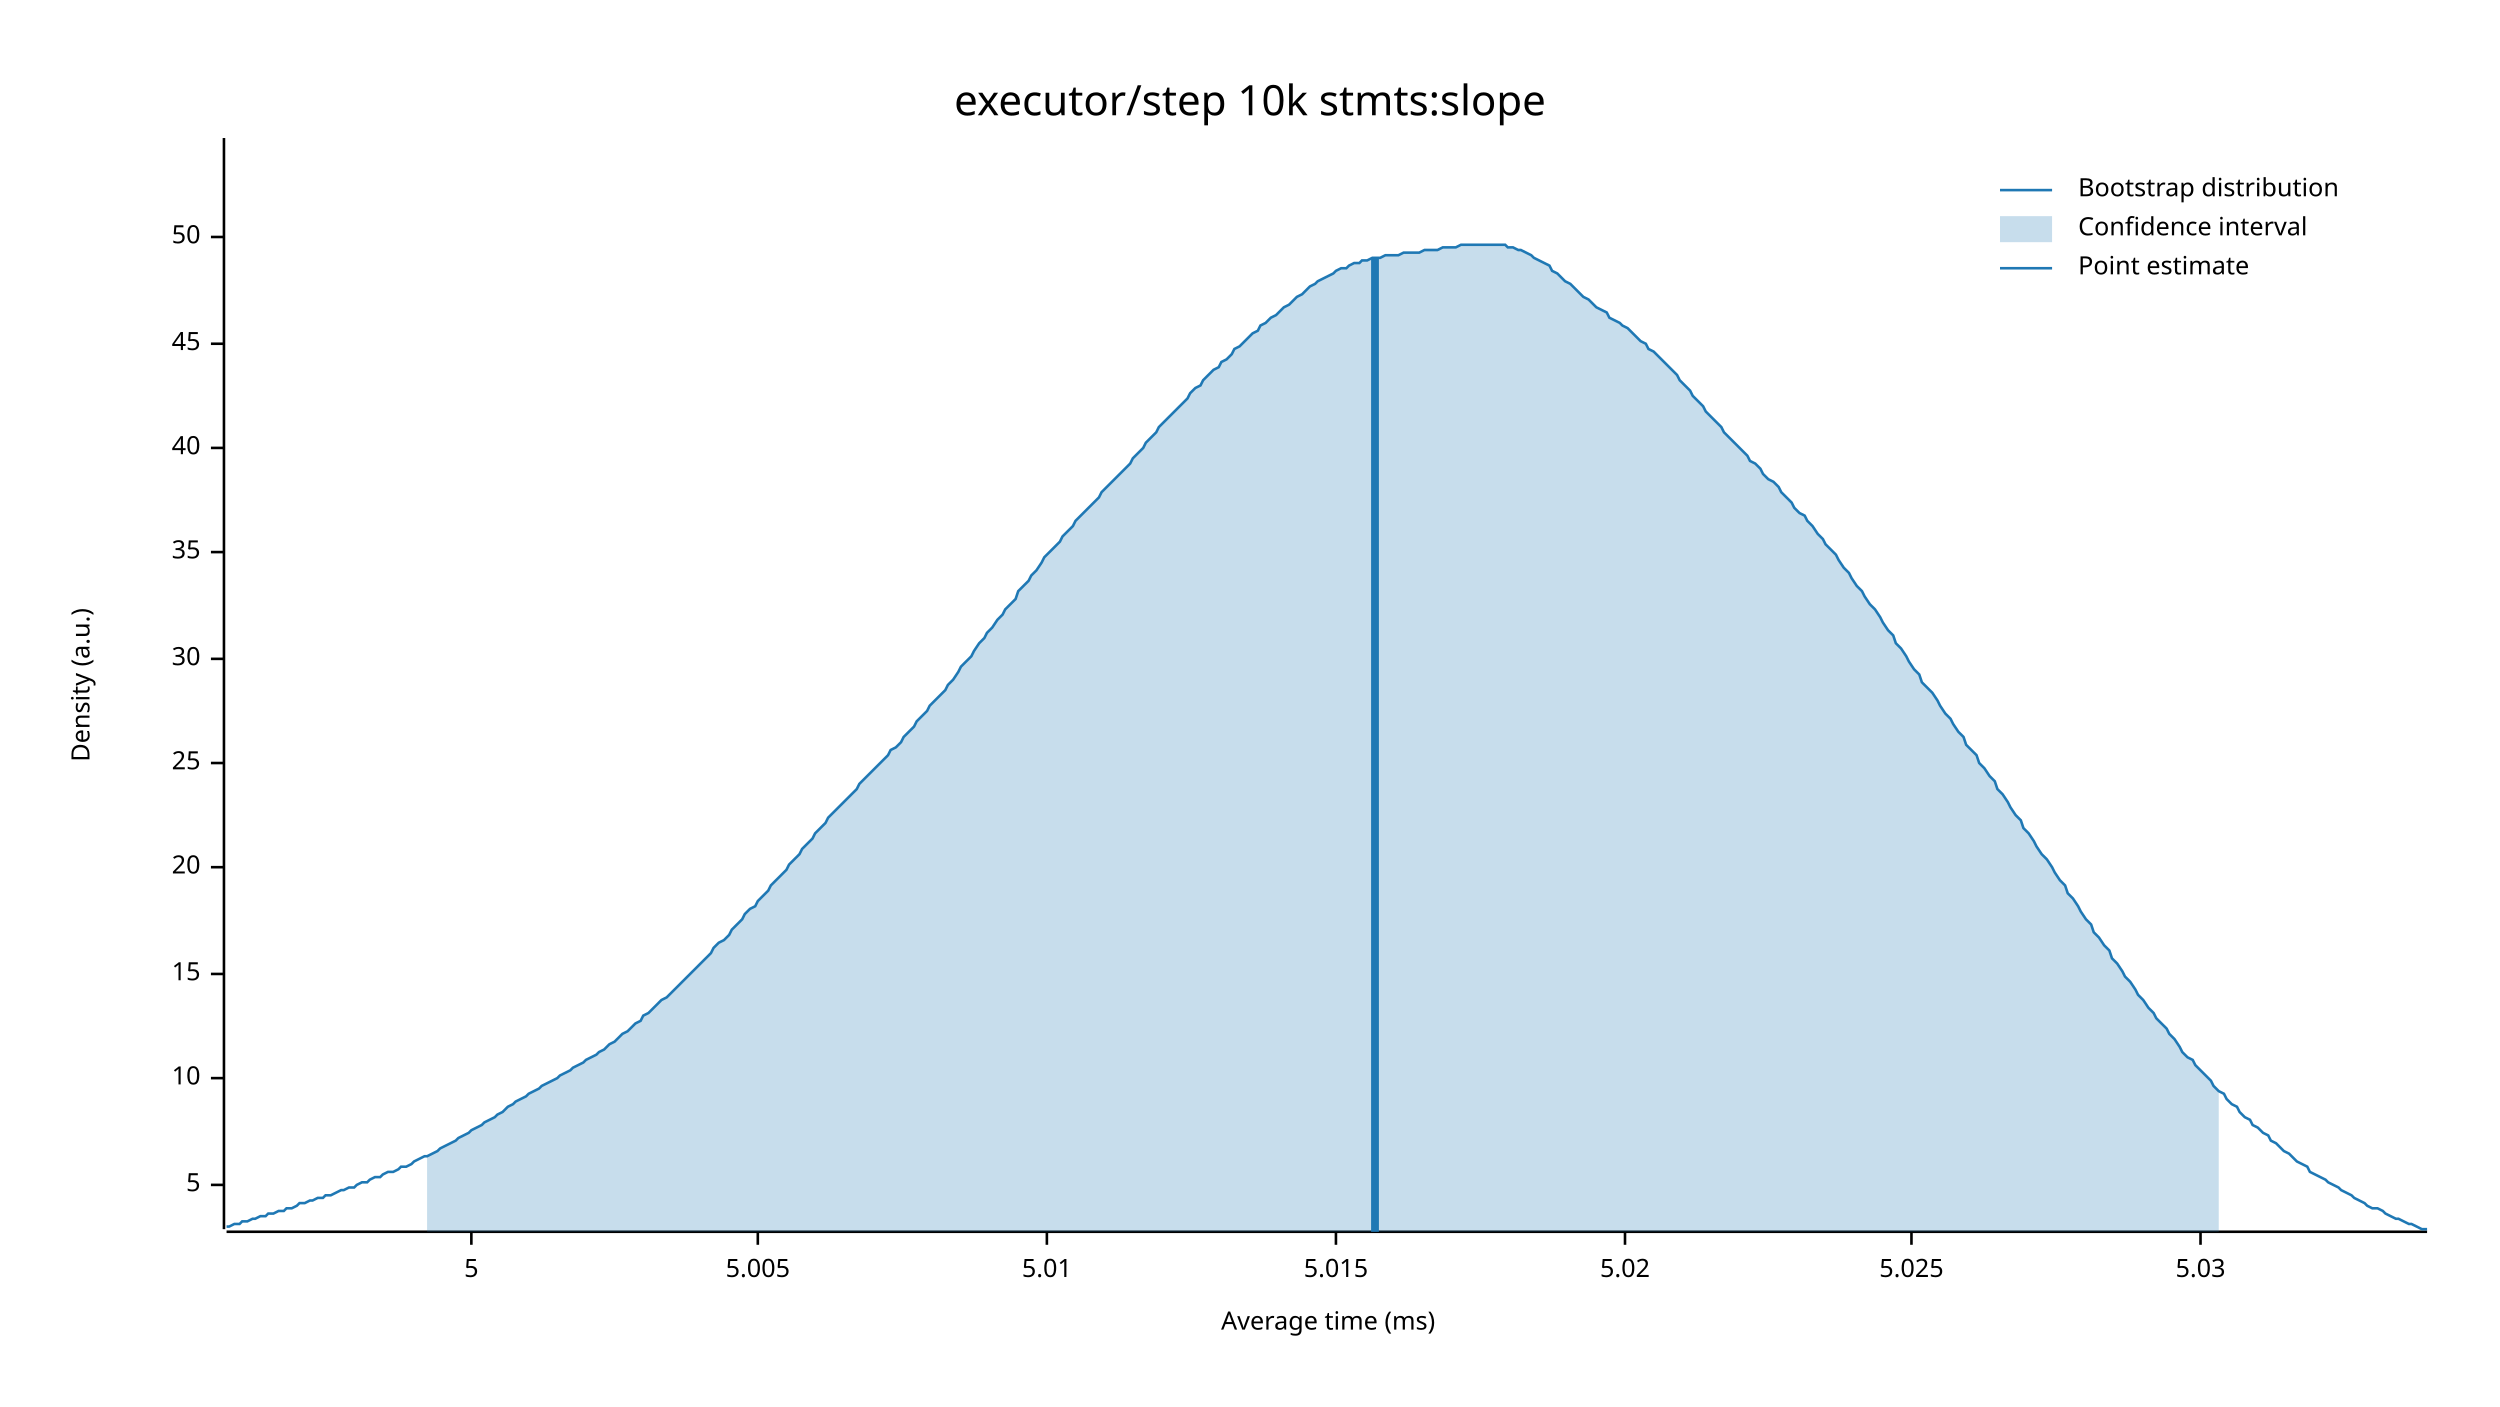
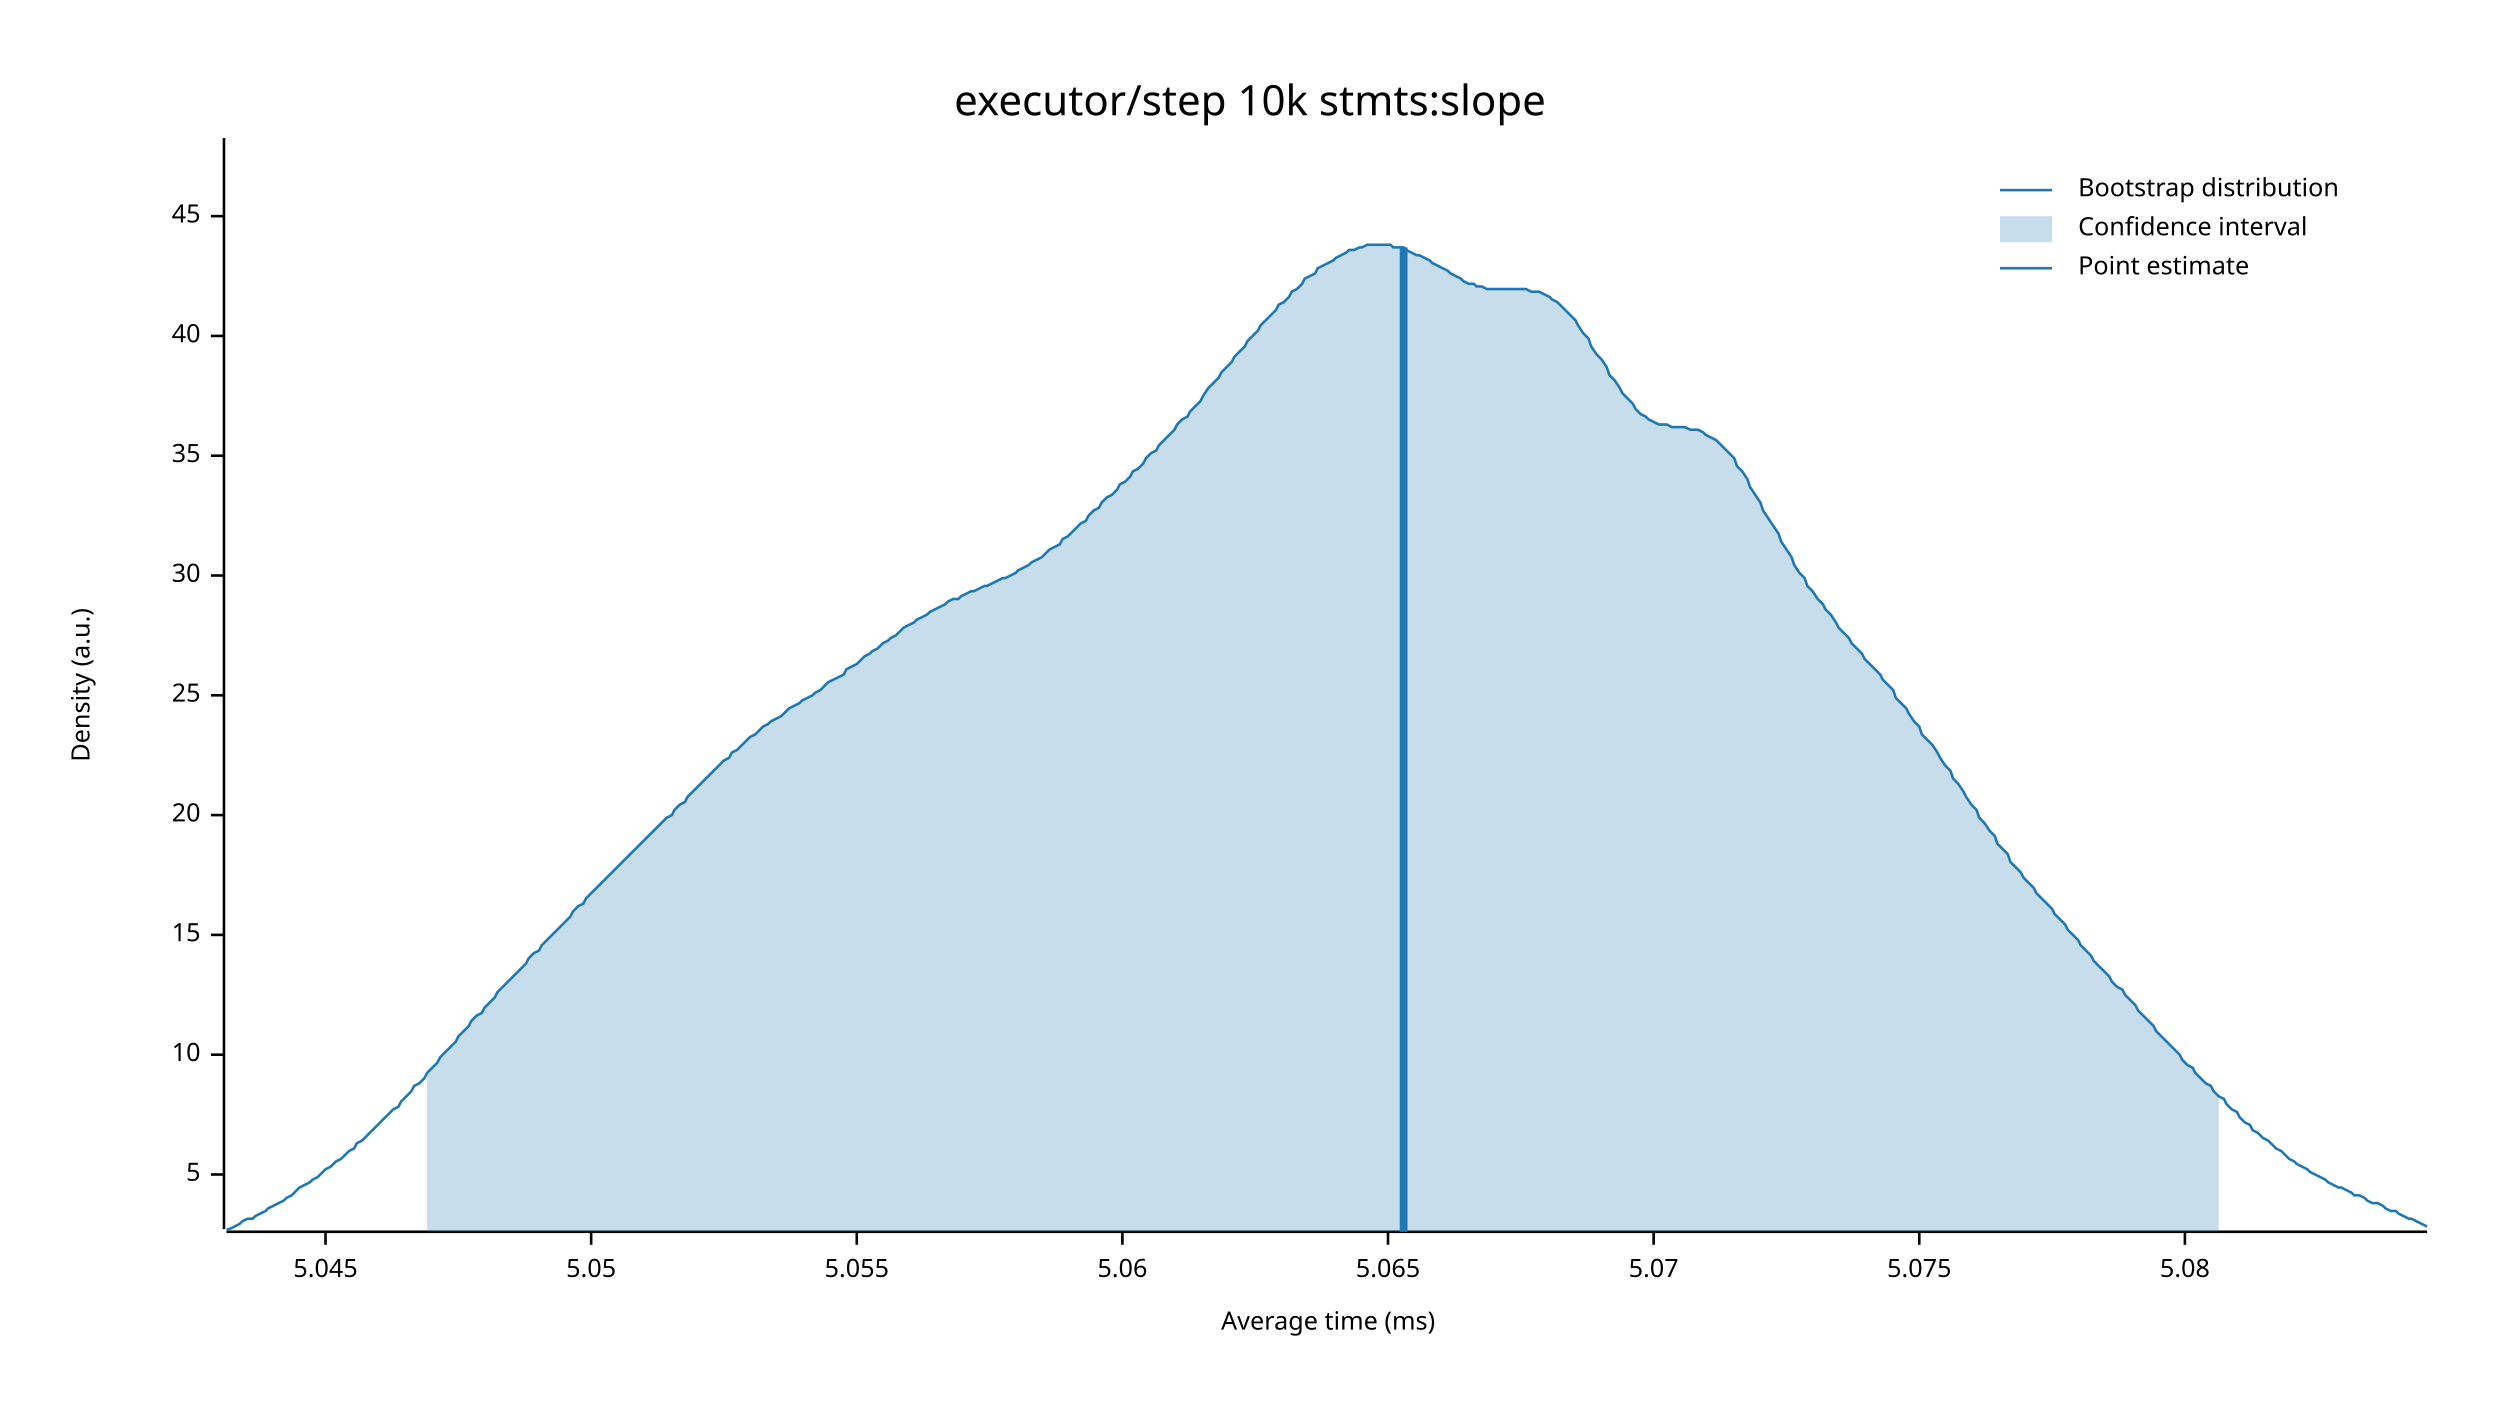
<svg xmlns="http://www.w3.org/2000/svg" width="960" height="540" viewBox="0 0 960 540">
  <text x="480" y="32" dy="0.76em" text-anchor="middle" font-family="sans-serif" font-size="16.129" opacity="1" fill="#000000">
executor/step 10k stmts:slope
</text>
  <text x="27" y="263" dy="0.76em" text-anchor="middle" font-family="sans-serif" font-size="9.677" opacity="1" fill="#000000" transform="rotate(270, 27, 263)">
Density (a.u.)
</text>
  <text x="510" y="513" dy="-0.5ex" text-anchor="middle" font-family="sans-serif" font-size="9.677" opacity="1" fill="#000000">
Average time (ms)
</text>
  <polyline fill="none" opacity="1" stroke="#000000" stroke-width="1" points="86,53 86,472 " />
-   <text x="77" y="455" dy="0.5ex" text-anchor="end" font-family="sans-serif" font-size="9.677" opacity="1" fill="#000000">
+   <text x="77" y="451" dy="0.5ex" text-anchor="end" font-family="sans-serif" font-size="9.677" opacity="1" fill="#000000">
5
</text>
-   <polyline fill="none" opacity="1" stroke="#000000" stroke-width="1" points="81,455 86,455 " />
-   <text x="77" y="414" dy="0.5ex" text-anchor="end" font-family="sans-serif" font-size="9.677" opacity="1" fill="#000000">
+   <polyline fill="none" opacity="1" stroke="#000000" stroke-width="1" points="81,451 86,451 " />
+   <text x="77" y="405" dy="0.5ex" text-anchor="end" font-family="sans-serif" font-size="9.677" opacity="1" fill="#000000">
10
</text>
-   <polyline fill="none" opacity="1" stroke="#000000" stroke-width="1" points="81,414 86,414 " />
-   <text x="77" y="374" dy="0.5ex" text-anchor="end" font-family="sans-serif" font-size="9.677" opacity="1" fill="#000000">
+   <polyline fill="none" opacity="1" stroke="#000000" stroke-width="1" points="81,405 86,405 " />
+   <text x="77" y="359" dy="0.5ex" text-anchor="end" font-family="sans-serif" font-size="9.677" opacity="1" fill="#000000">
15
</text>
-   <polyline fill="none" opacity="1" stroke="#000000" stroke-width="1" points="81,374 86,374 " />
-   <text x="77" y="333" dy="0.5ex" text-anchor="end" font-family="sans-serif" font-size="9.677" opacity="1" fill="#000000">
+   <polyline fill="none" opacity="1" stroke="#000000" stroke-width="1" points="81,359 86,359 " />
+   <text x="77" y="313" dy="0.5ex" text-anchor="end" font-family="sans-serif" font-size="9.677" opacity="1" fill="#000000">
20
</text>
-   <polyline fill="none" opacity="1" stroke="#000000" stroke-width="1" points="81,333 86,333 " />
-   <text x="77" y="293" dy="0.5ex" text-anchor="end" font-family="sans-serif" font-size="9.677" opacity="1" fill="#000000">
+   <polyline fill="none" opacity="1" stroke="#000000" stroke-width="1" points="81,313 86,313 " />
+   <text x="77" y="267" dy="0.5ex" text-anchor="end" font-family="sans-serif" font-size="9.677" opacity="1" fill="#000000">
25
</text>
-   <polyline fill="none" opacity="1" stroke="#000000" stroke-width="1" points="81,293 86,293 " />
-   <text x="77" y="253" dy="0.5ex" text-anchor="end" font-family="sans-serif" font-size="9.677" opacity="1" fill="#000000">
+   <polyline fill="none" opacity="1" stroke="#000000" stroke-width="1" points="81,267 86,267 " />
+   <text x="77" y="221" dy="0.5ex" text-anchor="end" font-family="sans-serif" font-size="9.677" opacity="1" fill="#000000">
30
</text>
-   <polyline fill="none" opacity="1" stroke="#000000" stroke-width="1" points="81,253 86,253 " />
-   <text x="77" y="212" dy="0.5ex" text-anchor="end" font-family="sans-serif" font-size="9.677" opacity="1" fill="#000000">
+   <polyline fill="none" opacity="1" stroke="#000000" stroke-width="1" points="81,221 86,221 " />
+   <text x="77" y="175" dy="0.5ex" text-anchor="end" font-family="sans-serif" font-size="9.677" opacity="1" fill="#000000">
35
</text>
-   <polyline fill="none" opacity="1" stroke="#000000" stroke-width="1" points="81,212 86,212 " />
-   <text x="77" y="172" dy="0.5ex" text-anchor="end" font-family="sans-serif" font-size="9.677" opacity="1" fill="#000000">
+   <polyline fill="none" opacity="1" stroke="#000000" stroke-width="1" points="81,175 86,175 " />
+   <text x="77" y="129" dy="0.5ex" text-anchor="end" font-family="sans-serif" font-size="9.677" opacity="1" fill="#000000">
40
</text>
-   <polyline fill="none" opacity="1" stroke="#000000" stroke-width="1" points="81,172 86,172 " />
-   <text x="77" y="132" dy="0.5ex" text-anchor="end" font-family="sans-serif" font-size="9.677" opacity="1" fill="#000000">
+   <polyline fill="none" opacity="1" stroke="#000000" stroke-width="1" points="81,129 86,129 " />
+   <text x="77" y="83" dy="0.5ex" text-anchor="end" font-family="sans-serif" font-size="9.677" opacity="1" fill="#000000">
45
</text>
-   <polyline fill="none" opacity="1" stroke="#000000" stroke-width="1" points="81,132 86,132 " />
-   <text x="77" y="91" dy="0.5ex" text-anchor="end" font-family="sans-serif" font-size="9.677" opacity="1" fill="#000000">
- 50
+   <polyline fill="none" opacity="1" stroke="#000000" stroke-width="1" points="81,83 86,83 " />
+   <polyline fill="none" opacity="1" stroke="#000000" stroke-width="1" points="87,473 932,473 " />
+   <text x="125" y="483" dy="0.76em" text-anchor="middle" font-family="sans-serif" font-size="9.677" opacity="1" fill="#000000">
+ 5.045
</text>
-   <polyline fill="none" opacity="1" stroke="#000000" stroke-width="1" points="81,91 86,91 " />
-   <polyline fill="none" opacity="1" stroke="#000000" stroke-width="1" points="87,473 932,473 " />
-   <text x="181" y="483" dy="0.76em" text-anchor="middle" font-family="sans-serif" font-size="9.677" opacity="1" fill="#000000">
- 5
+   <polyline fill="none" opacity="1" stroke="#000000" stroke-width="1" points="125,473 125,478 " />
+   <text x="227" y="483" dy="0.76em" text-anchor="middle" font-family="sans-serif" font-size="9.677" opacity="1" fill="#000000">
+ 5.05
</text>
-   <polyline fill="none" opacity="1" stroke="#000000" stroke-width="1" points="181,473 181,478 " />
-   <text x="291" y="483" dy="0.76em" text-anchor="middle" font-family="sans-serif" font-size="9.677" opacity="1" fill="#000000">
- 5.005
+   <polyline fill="none" opacity="1" stroke="#000000" stroke-width="1" points="227,473 227,478 " />
+   <text x="329" y="483" dy="0.76em" text-anchor="middle" font-family="sans-serif" font-size="9.677" opacity="1" fill="#000000">
+ 5.055
</text>
-   <polyline fill="none" opacity="1" stroke="#000000" stroke-width="1" points="291,473 291,478 " />
-   <text x="402" y="483" dy="0.76em" text-anchor="middle" font-family="sans-serif" font-size="9.677" opacity="1" fill="#000000">
- 5.01
+   <polyline fill="none" opacity="1" stroke="#000000" stroke-width="1" points="329,473 329,478 " />
+   <text x="431" y="483" dy="0.76em" text-anchor="middle" font-family="sans-serif" font-size="9.677" opacity="1" fill="#000000">
+ 5.06
</text>
-   <polyline fill="none" opacity="1" stroke="#000000" stroke-width="1" points="402,473 402,478 " />
-   <text x="513" y="483" dy="0.76em" text-anchor="middle" font-family="sans-serif" font-size="9.677" opacity="1" fill="#000000">
- 5.015
+   <polyline fill="none" opacity="1" stroke="#000000" stroke-width="1" points="431,473 431,478 " />
+   <text x="533" y="483" dy="0.76em" text-anchor="middle" font-family="sans-serif" font-size="9.677" opacity="1" fill="#000000">
+ 5.065
</text>
-   <polyline fill="none" opacity="1" stroke="#000000" stroke-width="1" points="513,473 513,478 " />
-   <text x="624" y="483" dy="0.76em" text-anchor="middle" font-family="sans-serif" font-size="9.677" opacity="1" fill="#000000">
- 5.02
+   <polyline fill="none" opacity="1" stroke="#000000" stroke-width="1" points="533,473 533,478 " />
+   <text x="635" y="483" dy="0.76em" text-anchor="middle" font-family="sans-serif" font-size="9.677" opacity="1" fill="#000000">
+ 5.07
</text>
-   <polyline fill="none" opacity="1" stroke="#000000" stroke-width="1" points="624,473 624,478 " />
-   <text x="734" y="483" dy="0.76em" text-anchor="middle" font-family="sans-serif" font-size="9.677" opacity="1" fill="#000000">
- 5.025
+   <polyline fill="none" opacity="1" stroke="#000000" stroke-width="1" points="635,473 635,478 " />
+   <text x="737" y="483" dy="0.76em" text-anchor="middle" font-family="sans-serif" font-size="9.677" opacity="1" fill="#000000">
+ 5.075
</text>
-   <polyline fill="none" opacity="1" stroke="#000000" stroke-width="1" points="734,473 734,478 " />
-   <text x="845" y="483" dy="0.76em" text-anchor="middle" font-family="sans-serif" font-size="9.677" opacity="1" fill="#000000">
- 5.03
+   <polyline fill="none" opacity="1" stroke="#000000" stroke-width="1" points="737,473 737,478 " />
+   <text x="839" y="483" dy="0.76em" text-anchor="middle" font-family="sans-serif" font-size="9.677" opacity="1" fill="#000000">
+ 5.08
</text>
-   <polyline fill="none" opacity="1" stroke="#000000" stroke-width="1" points="845,473 845,478 " />
-   <polyline fill="none" opacity="1" stroke="#1F78B4" stroke-width="1" points="87,471 88,471 90,470 92,470 93,469 95,469 97,468 98,468 100,467 102,467 103,466 105,466 107,465 109,465 110,464 112,464 114,463 115,462 117,462 119,461 120,461 122,460 124,460 125,459 127,459 129,458 131,457 132,457 134,456 136,456 137,455 139,454 141,454 142,453 144,452 146,452 147,451 149,450 151,450 153,449 154,448 156,448 158,447 159,446 161,445 163,444 164,444 166,443 168,442 169,441 171,440 173,439 175,438 176,437 178,436 180,435 181,434 183,433 185,432 186,431 188,430 190,429 191,428 193,427 195,425 197,424 198,423 200,422 202,421 203,420 205,419 207,418 208,417 210,416 212,415 214,414 215,413 217,412 219,411 220,410 222,409 224,408 225,407 227,406 229,405 230,404 232,403 234,401 236,400 237,399 239,397 241,396 242,395 244,393 246,392 247,390 249,389 251,387 252,386 254,384 256,383 258,381 259,380 261,378 263,376 264,375 266,373 268,371 269,370 271,368 273,366 274,364 276,362 278,361 280,359 281,357 283,355 285,353 286,351 288,349 290,348 291,346 293,344 295,342 296,340 298,338 300,336 302,334 303,332 305,330 307,328 308,326 310,324 312,322 313,320 315,318 317,316 318,314 320,312 322,310 324,308 325,307 327,305 329,303 330,301 332,299 334,297 335,296 337,294 339,292 341,290 342,288 344,287 346,285 347,283 349,281 351,279 352,277 354,275 356,273 357,271 359,269 361,267 363,265 364,263 366,261 368,258 369,256 371,254 373,252 374,250 376,247 378,245 379,243 381,241 383,238 385,236 386,234 388,232 390,230 391,227 393,225 395,223 396,221 398,219 400,216 401,214 403,212 405,210 407,208 408,206 410,204 412,202 413,200 415,198 417,196 418,195 420,193 422,191 423,189 425,187 427,185 429,183 430,182 432,180 434,178 435,176 437,174 439,172 440,170 442,168 444,166 445,164 447,162 449,160 451,158 452,157 454,155 456,153 457,151 459,149 461,148 462,146 464,144 466,142 468,141 469,139 471,138 473,136 474,134 476,133 478,131 479,130 481,128 483,127 484,125 486,124 488,122 490,121 491,120 493,118 495,117 496,116 498,114 500,113 501,112 503,110 505,109 506,108 508,107 510,106 512,105 513,104 515,103 517,103 518,102 520,101 522,101 523,100 525,100 527,99 528,99 530,99 532,98 534,98 535,98 537,98 539,97 540,97 542,97 544,97 545,97 547,96 549,96 550,96 552,96 554,95 556,95 557,95 559,95 561,94 562,94 564,94 566,94 567,94 569,94 571,94 573,94 574,94 576,94 578,94 579,95 581,95 583,96 584,96 586,97 588,98 589,99 591,100 593,101 595,102 596,104 598,105 600,107 601,108 603,109 605,111 606,112 608,114 610,115 611,116 613,118 615,119 617,120 618,122 620,123 622,124 623,125 625,126 627,128 628,129 630,131 632,132 633,134 635,135 637,137 639,139 640,140 642,142 644,144 645,146 647,148 649,150 650,152 652,154 654,156 655,158 657,160 659,162 661,164 662,166 664,168 666,170 667,171 669,173 671,175 672,177 674,178 676,180 677,182 679,184 681,185 683,187 684,189 686,191 688,193 689,195 691,197 693,198 694,200 696,202 698,205 700,207 701,209 703,211 705,213 706,215 708,218 710,220 711,222 713,225 715,227 716,229 718,232 720,234 722,237 723,239 725,242 727,244 728,247 730,249 732,252 733,254 735,257 737,259 738,262 740,264 742,266 744,269 745,271 747,274 749,276 750,278 752,281 754,283 755,286 757,288 759,290 760,293 762,295 764,298 766,300 767,303 769,305 771,308 772,310 774,313 776,315 777,318 779,320 781,323 782,325 784,328 786,330 788,333 789,335 791,338 793,340 794,343 796,345 798,348 799,350 801,353 803,355 804,358 806,360 808,363 810,365 811,368 813,370 815,373 816,375 818,377 820,380 821,382 823,384 825,387 827,389 828,391 830,393 832,395 833,397 835,399 837,402 838,404 840,406 842,407 843,409 845,411 847,413 849,415 850,417 852,419 854,420 855,422 857,424 859,425 860,427 862,429 864,430 865,432 867,433 869,435 871,436 872,438 874,439 876,441 877,442 879,443 881,445 882,446 884,447 886,448 887,450 889,451 891,452 893,453 894,454 896,455 898,456 899,457 901,458 903,459 904,460 906,461 908,462 909,463 911,464 913,464 915,465 916,466 918,467 920,468 921,468 923,469 925,470 926,470 928,471 930,472 932,472 " />
-   <polygon opacity="0.25" fill="#1F78B4" points="164,444 166,443 168,442 169,441 171,440 173,439 175,438 176,437 178,436 180,435 181,434 183,433 185,432 186,431 188,430 190,429 191,428 193,427 195,425 197,424 198,423 200,422 202,421 203,420 205,419 207,418 208,417 210,416 212,415 214,414 215,413 217,412 219,411 220,410 222,409 224,408 225,407 227,406 229,405 230,404 232,403 234,401 236,400 237,399 239,397 241,396 242,395 244,393 246,392 247,390 249,389 251,387 252,386 254,384 256,383 258,381 259,380 261,378 263,376 264,375 266,373 268,371 269,370 271,368 273,366 274,364 276,362 278,361 280,359 281,357 283,355 285,353 286,351 288,349 290,348 291,346 293,344 295,342 296,340 298,338 300,336 302,334 303,332 305,330 307,328 308,326 310,324 312,322 313,320 315,318 317,316 318,314 320,312 322,310 324,308 325,307 327,305 329,303 330,301 332,299 334,297 335,296 337,294 339,292 341,290 342,288 344,287 346,285 347,283 349,281 351,279 352,277 354,275 356,273 357,271 359,269 361,267 363,265 364,263 366,261 368,258 369,256 371,254 373,252 374,250 376,247 378,245 379,243 381,241 383,238 385,236 386,234 388,232 390,230 391,227 393,225 395,223 396,221 398,219 400,216 401,214 403,212 405,210 407,208 408,206 410,204 412,202 413,200 415,198 417,196 418,195 420,193 422,191 423,189 425,187 427,185 429,183 430,182 432,180 434,178 435,176 437,174 439,172 440,170 442,168 444,166 445,164 447,162 449,160 451,158 452,157 454,155 456,153 457,151 459,149 461,148 462,146 464,144 466,142 468,141 469,139 471,138 473,136 474,134 476,133 478,131 479,130 481,128 483,127 484,125 486,124 488,122 490,121 491,120 493,118 495,117 496,116 498,114 500,113 501,112 503,110 505,109 506,108 508,107 510,106 512,105 513,104 515,103 517,103 518,102 520,101 522,101 523,100 525,100 527,99 528,99 530,99 532,98 534,98 535,98 537,98 539,97 540,97 542,97 544,97 545,97 547,96 549,96 550,96 552,96 554,95 556,95 557,95 559,95 561,94 562,94 564,94 566,94 567,94 569,94 571,94 573,94 574,94 576,94 578,94 579,95 581,95 583,96 584,96 586,97 588,98 589,99 591,100 593,101 595,102 596,104 598,105 600,107 601,108 603,109 605,111 606,112 608,114 610,115 611,116 613,118 615,119 617,120 618,122 620,123 622,124 623,125 625,126 627,128 628,129 630,131 632,132 633,134 635,135 637,137 639,139 640,140 642,142 644,144 645,146 647,148 649,150 650,152 652,154 654,156 655,158 657,160 659,162 661,164 662,166 664,168 666,170 667,171 669,173 671,175 672,177 674,178 676,180 677,182 679,184 681,185 683,187 684,189 686,191 688,193 689,195 691,197 693,198 694,200 696,202 698,205 700,207 701,209 703,211 705,213 706,215 708,218 710,220 711,222 713,225 715,227 716,229 718,232 720,234 722,237 723,239 725,242 727,244 728,247 730,249 732,252 733,254 735,257 737,259 738,262 740,264 742,266 744,269 745,271 747,274 749,276 750,278 752,281 754,283 755,286 757,288 759,290 760,293 762,295 764,298 766,300 767,303 769,305 771,308 772,310 774,313 776,315 777,318 779,320 781,323 782,325 784,328 786,330 788,333 789,335 791,338 793,340 794,343 796,345 798,348 799,350 801,353 803,355 804,358 806,360 808,363 810,365 811,368 813,370 815,373 816,375 818,377 820,380 821,382 823,384 825,387 827,389 828,391 830,393 832,395 833,397 835,399 837,402 838,404 840,406 842,407 843,409 845,411 847,413 849,415 850,417 852,419 852,473 164,473 " />
-   <polyline fill="none" opacity="1" stroke="#1F78B4" stroke-width="3" points="528,473 528,99 " />
+   <polyline fill="none" opacity="1" stroke="#000000" stroke-width="1" points="839,473 839,478 " />
+   <polyline fill="none" opacity="1" stroke="#1F78B4" stroke-width="1" points="87,472 88,472 90,471 92,470 93,469 95,468 97,468 98,467 100,466 102,465 103,464 105,463 107,462 109,461 110,460 112,459 114,457 115,456 117,455 119,454 120,453 122,452 124,450 125,449 127,448 129,446 131,445 132,444 134,442 136,441 137,439 139,438 141,436 142,435 144,433 146,431 147,430 149,428 151,426 153,425 154,423 156,421 158,419 159,417 161,416 163,414 164,412 166,410 168,408 169,406 171,404 173,402 175,400 176,398 178,396 180,394 181,392 183,390 185,389 186,387 188,385 190,383 191,381 193,379 195,377 197,375 198,374 200,372 202,370 203,368 205,366 207,365 208,363 210,361 212,359 214,357 215,356 217,354 219,352 220,350 222,348 224,347 225,345 227,343 229,341 230,340 232,338 234,336 236,334 237,333 239,331 241,329 242,328 244,326 246,324 247,323 249,321 251,319 252,318 254,316 256,314 258,313 259,311 261,309 263,308 264,306 266,304 268,302 269,301 271,299 273,297 274,296 276,294 278,292 280,291 281,289 283,288 285,286 286,285 288,283 290,282 291,281 293,279 295,278 296,277 298,276 300,275 302,273 303,272 305,271 307,270 308,269 310,268 312,267 313,266 315,265 317,263 318,262 320,261 322,260 324,259 325,257 327,256 329,255 330,254 332,252 334,251 335,250 337,249 339,247 341,246 342,245 344,244 346,242 347,241 349,240 351,239 352,238 354,237 356,236 357,235 359,234 361,233 363,232 364,231 366,230 368,230 369,229 371,228 373,227 374,227 376,226 378,225 379,225 381,224 383,223 385,222 386,222 388,221 390,220 391,219 393,218 395,217 396,216 398,215 400,214 401,213 403,211 405,210 407,209 408,207 410,206 412,204 413,203 415,201 417,200 418,198 420,196 422,195 423,193 425,191 427,190 429,188 430,186 432,185 434,183 435,181 437,180 439,178 440,176 442,174 444,173 445,171 447,169 449,167 451,165 452,163 454,161 456,160 457,158 459,156 461,154 462,152 464,149 466,147 468,145 469,143 471,141 473,139 474,137 476,135 478,133 479,131 481,129 483,127 484,125 486,123 488,121 490,119 491,117 493,116 495,114 496,112 498,111 500,109 501,107 503,106 505,105 506,103 508,102 510,101 512,100 513,99 515,98 517,97 518,96 520,96 522,95 523,95 525,94 527,94 528,94 530,94 532,94 534,94 535,95 537,95 539,95 540,96 542,97 544,98 545,98 547,99 549,100 550,101 552,102 554,103 556,104 557,105 559,106 561,107 562,108 564,109 566,109 567,110 569,110 571,111 573,111 574,111 576,111 578,111 579,111 581,111 583,111 584,111 586,111 588,112 589,112 591,112 593,113 595,114 596,115 598,116 600,118 601,119 603,121 605,123 606,125 608,128 610,130 611,133 613,136 615,138 617,141 618,144 620,146 622,149 623,151 625,153 627,155 628,157 630,159 632,160 633,161 635,162 637,163 639,163 640,163 642,164 644,164 645,164 647,164 649,165 650,165 652,165 654,166 655,167 657,168 659,169 661,171 662,172 664,174 666,176 667,179 669,181 671,184 672,187 674,190 676,193 677,196 679,199 681,202 683,205 684,208 686,211 688,214 689,217 691,220 693,222 694,225 696,227 698,230 700,232 701,234 703,236 705,239 706,241 708,243 710,245 711,247 713,249 715,251 716,253 718,255 720,257 722,259 723,261 725,263 727,265 728,268 730,270 732,272 733,274 735,277 737,279 738,282 740,284 742,286 744,289 745,291 747,294 749,296 750,299 752,301 754,304 755,306 757,309 759,311 760,314 762,316 764,319 766,321 767,324 769,326 771,328 772,331 774,333 776,335 777,337 779,339 781,341 782,343 784,345 786,347 788,349 789,351 791,353 793,355 794,357 796,359 798,361 799,363 801,365 803,367 804,369 806,371 808,373 810,375 811,377 813,379 815,380 816,382 818,384 820,386 821,388 823,390 825,392 827,394 828,396 830,398 832,400 833,401 835,403 837,405 838,407 840,409 842,410 843,412 845,414 847,416 849,417 850,419 852,421 854,422 855,424 857,426 859,427 860,429 862,431 864,432 865,434 867,435 869,437 871,438 872,439 874,441 876,442 877,443 879,445 881,446 882,447 884,448 886,449 887,450 889,451 891,452 893,453 894,454 896,455 898,456 899,456 901,457 903,458 904,459 906,459 908,460 909,461 911,462 913,462 915,463 916,464 918,465 920,465 921,466 923,467 925,468 926,468 928,469 930,470 932,471 " />
+   <polygon opacity="0.25" fill="#1F78B4" points="164,412 166,410 168,408 169,406 171,404 173,402 175,400 176,398 178,396 180,394 181,392 183,390 185,389 186,387 188,385 190,383 191,381 193,379 195,377 197,375 198,374 200,372 202,370 203,368 205,366 207,365 208,363 210,361 212,359 214,357 215,356 217,354 219,352 220,350 222,348 224,347 225,345 227,343 229,341 230,340 232,338 234,336 236,334 237,333 239,331 241,329 242,328 244,326 246,324 247,323 249,321 251,319 252,318 254,316 256,314 258,313 259,311 261,309 263,308 264,306 266,304 268,302 269,301 271,299 273,297 274,296 276,294 278,292 280,291 281,289 283,288 285,286 286,285 288,283 290,282 291,281 293,279 295,278 296,277 298,276 300,275 302,273 303,272 305,271 307,270 308,269 310,268 312,267 313,266 315,265 317,263 318,262 320,261 322,260 324,259 325,257 327,256 329,255 330,254 332,252 334,251 335,250 337,249 339,247 341,246 342,245 344,244 346,242 347,241 349,240 351,239 352,238 354,237 356,236 357,235 359,234 361,233 363,232 364,231 366,230 368,230 369,229 371,228 373,227 374,227 376,226 378,225 379,225 381,224 383,223 385,222 386,222 388,221 390,220 391,219 393,218 395,217 396,216 398,215 400,214 401,213 403,211 405,210 407,209 408,207 410,206 412,204 413,203 415,201 417,200 418,198 420,196 422,195 423,193 425,191 427,190 429,188 430,186 432,185 434,183 435,181 437,180 439,178 440,176 442,174 444,173 445,171 447,169 449,167 451,165 452,163 454,161 456,160 457,158 459,156 461,154 462,152 464,149 466,147 468,145 469,143 471,141 473,139 474,137 476,135 478,133 479,131 481,129 483,127 484,125 486,123 488,121 490,119 491,117 493,116 495,114 496,112 498,111 500,109 501,107 503,106 505,105 506,103 508,102 510,101 512,100 513,99 515,98 517,97 518,96 520,96 522,95 523,95 525,94 527,94 528,94 530,94 532,94 534,94 535,95 537,95 539,95 540,96 542,97 544,98 545,98 547,99 549,100 550,101 552,102 554,103 556,104 557,105 559,106 561,107 562,108 564,109 566,109 567,110 569,110 571,111 573,111 574,111 576,111 578,111 579,111 581,111 583,111 584,111 586,111 588,112 589,112 591,112 593,113 595,114 596,115 598,116 600,118 601,119 603,121 605,123 606,125 608,128 610,130 611,133 613,136 615,138 617,141 618,144 620,146 622,149 623,151 625,153 627,155 628,157 630,159 632,160 633,161 635,162 637,163 639,163 640,163 642,164 644,164 645,164 647,164 649,165 650,165 652,165 654,166 655,167 657,168 659,169 661,171 662,172 664,174 666,176 667,179 669,181 671,184 672,187 674,190 676,193 677,196 679,199 681,202 683,205 684,208 686,211 688,214 689,217 691,220 693,222 694,225 696,227 698,230 700,232 701,234 703,236 705,239 706,241 708,243 710,245 711,247 713,249 715,251 716,253 718,255 720,257 722,259 723,261 725,263 727,265 728,268 730,270 732,272 733,274 735,277 737,279 738,282 740,284 742,286 744,289 745,291 747,294 749,296 750,299 752,301 754,304 755,306 757,309 759,311 760,314 762,316 764,319 766,321 767,324 769,326 771,328 772,331 774,333 776,335 777,337 779,339 781,341 782,343 784,345 786,347 788,349 789,351 791,353 793,355 794,357 796,359 798,361 799,363 801,365 803,367 804,369 806,371 808,373 810,375 811,377 813,379 815,380 816,382 818,384 820,386 821,388 823,390 825,392 827,394 828,396 830,398 832,400 833,401 835,403 837,405 838,407 840,409 842,410 843,412 845,414 847,416 849,417 850,419 852,421 852,473 164,473 " />
+   <polyline fill="none" opacity="1" stroke="#1F78B4" stroke-width="3" points="539,473 539,95 " />
  <text x="798" y="68" dy="0.76em" text-anchor="start" font-family="sans-serif" font-size="9.677" opacity="1" fill="#000000">
Bootstrap distribution
</text>
  <text x="798" y="83" dy="0.76em" text-anchor="start" font-family="sans-serif" font-size="9.677" opacity="1" fill="#000000">
Confidence interval
</text>
  <text x="798" y="98" dy="0.76em" text-anchor="start" font-family="sans-serif" font-size="9.677" opacity="1" fill="#000000">
Point estimate
</text>
  <polyline fill="none" opacity="1" stroke="#1F78B4" stroke-width="1" points="768,73 788,73 " />
  <rect x="768" y="83" width="20" height="10" opacity="0.25" fill="#1F78B4" stroke="none" />
  <polyline fill="none" opacity="1" stroke="#1F78B4" stroke-width="1" points="768,103 788,103 " />
</svg>
